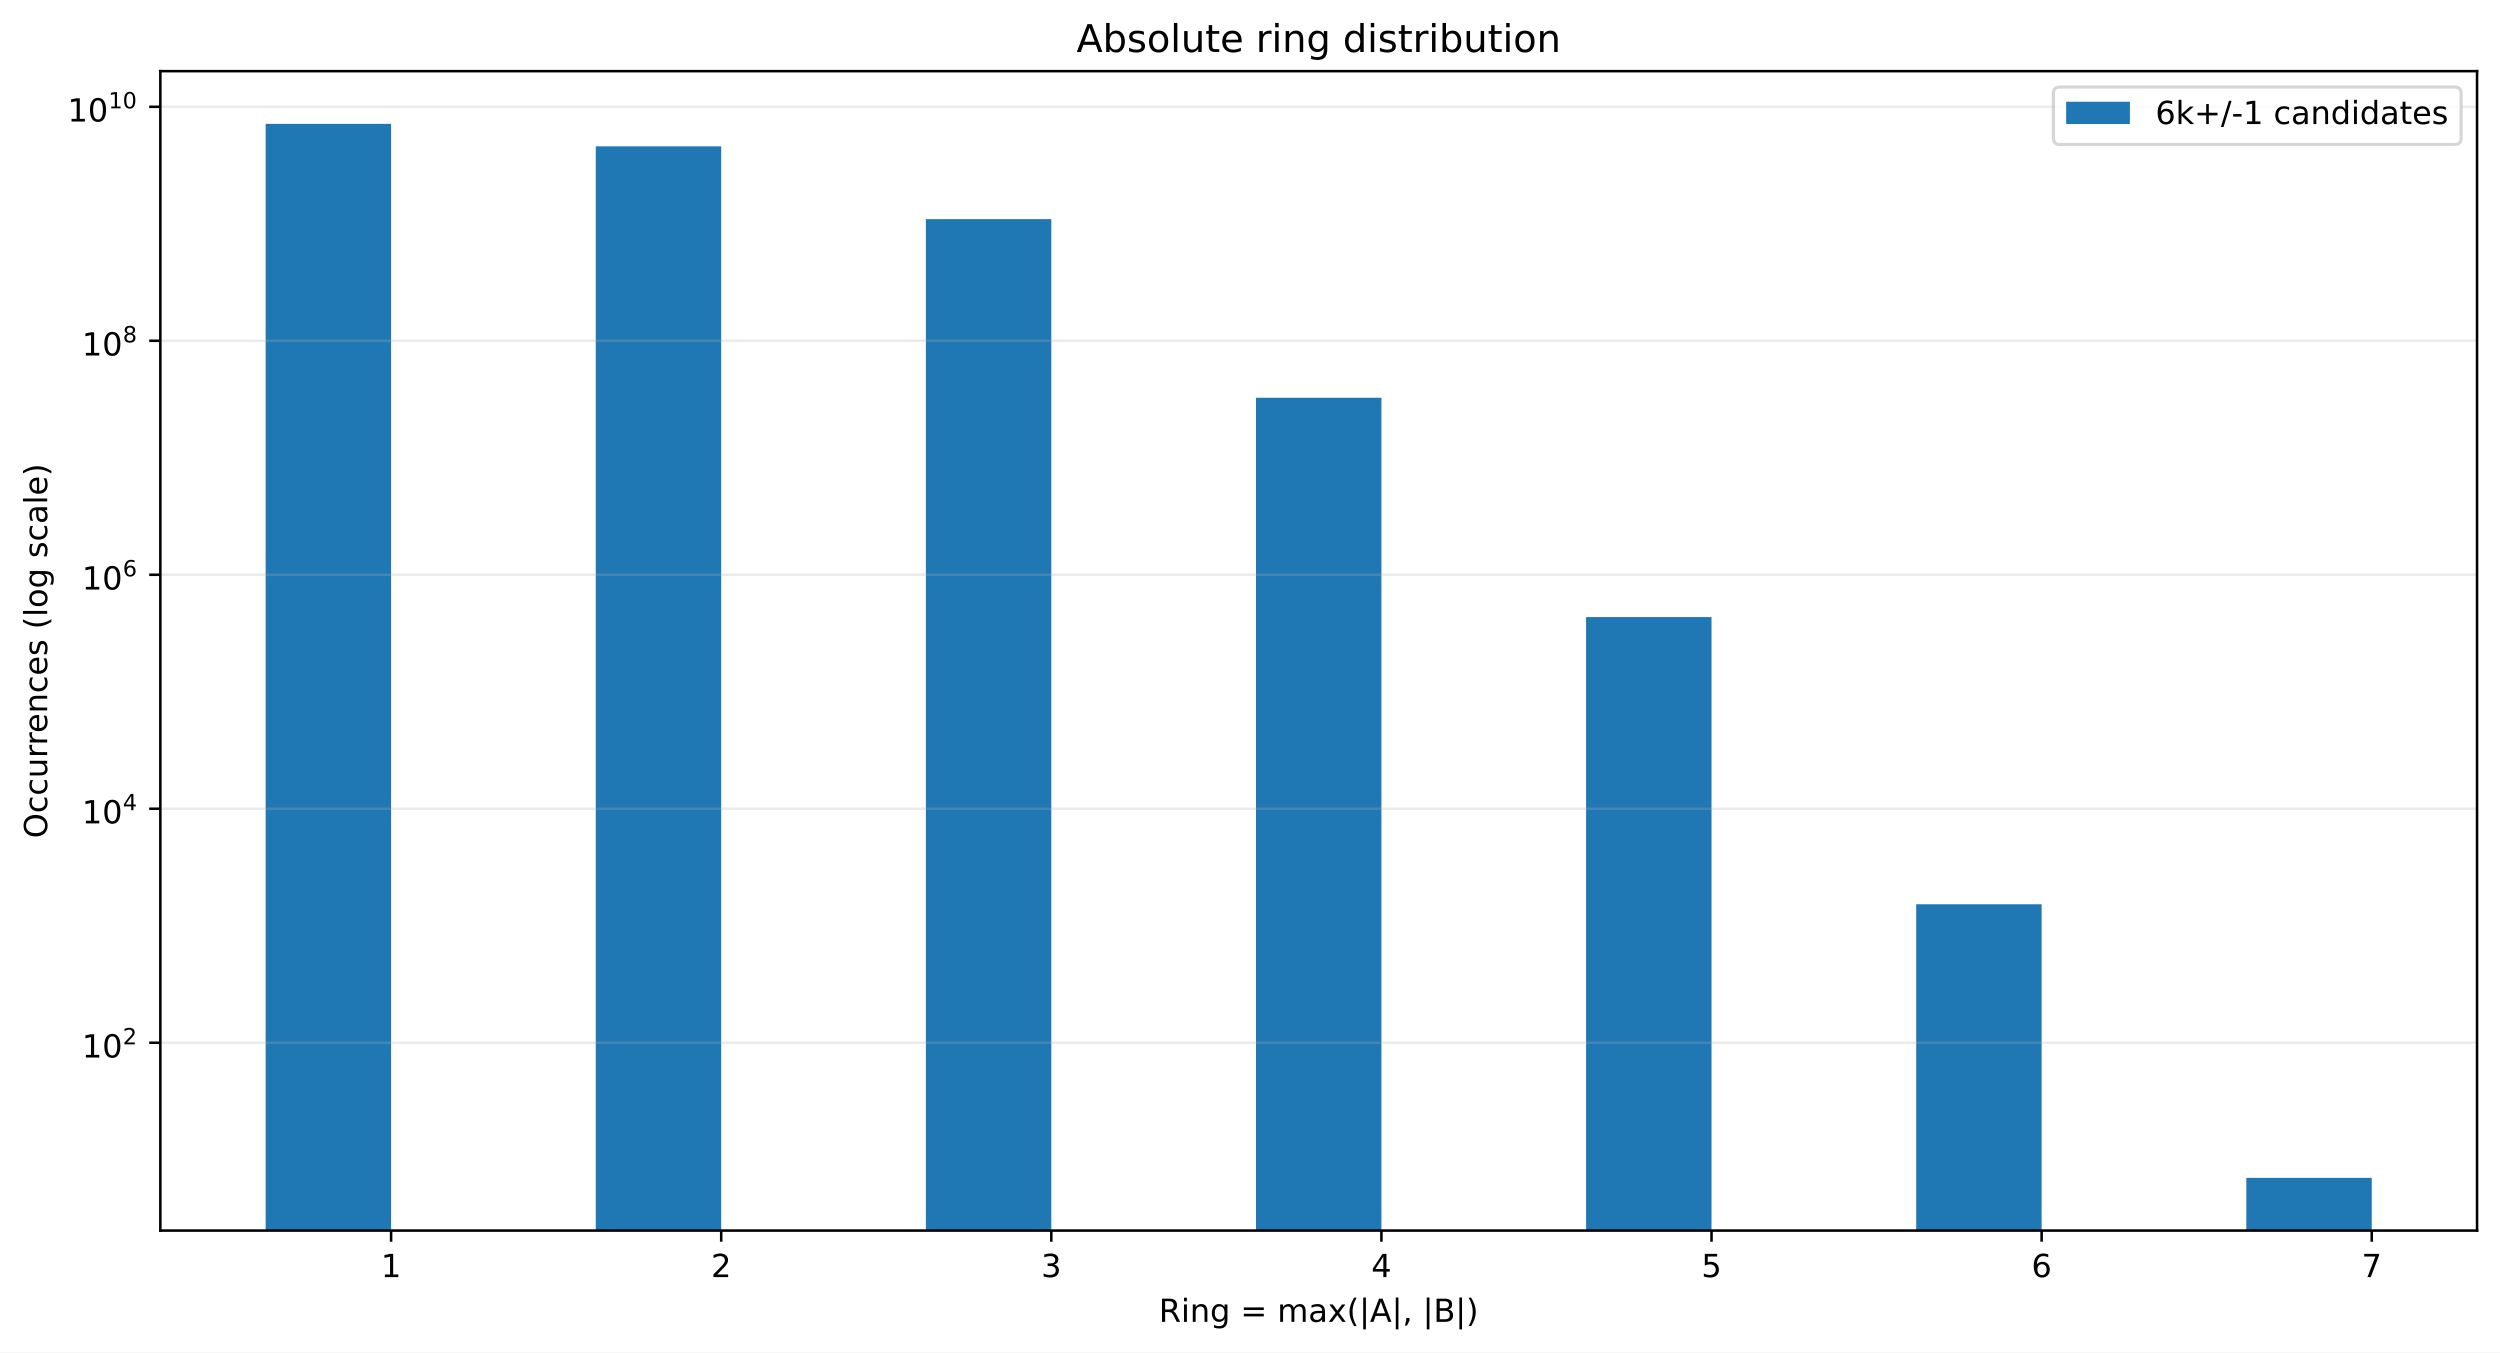
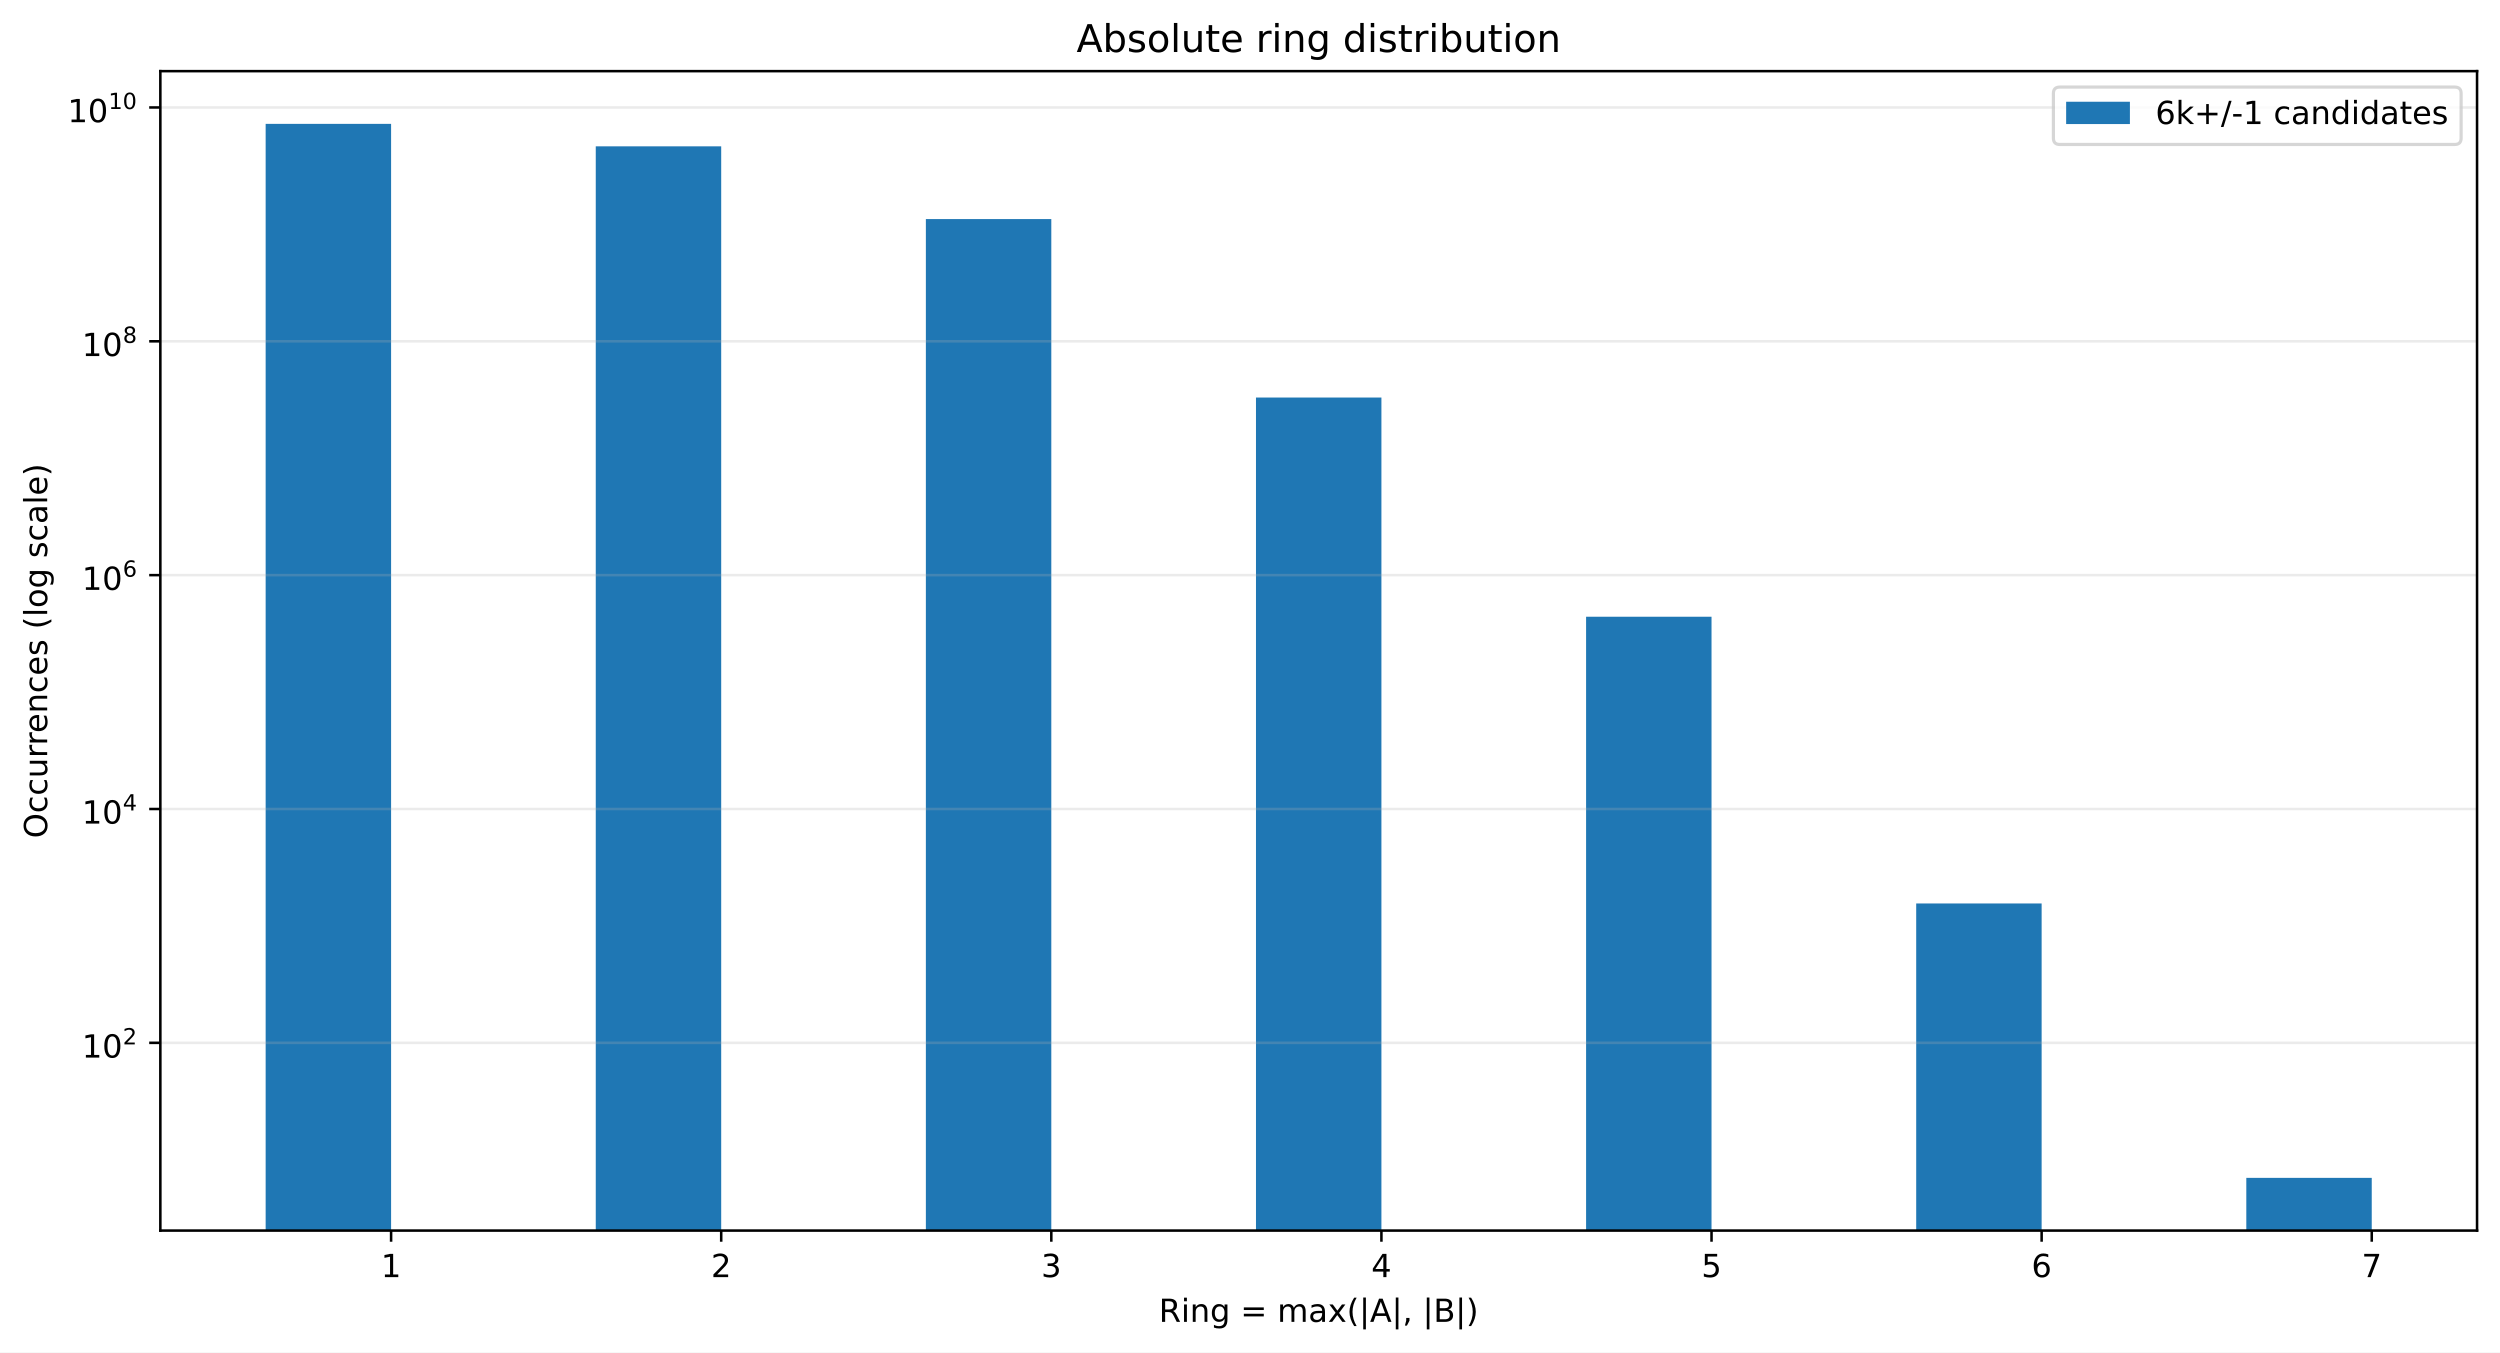
<svg xmlns="http://www.w3.org/2000/svg" xmlns:xlink="http://www.w3.org/1999/xlink" width="784.258pt" height="424.28pt" viewBox="0 0 784.258 424.28" version="1.1">
  <defs>
    <style type="text/css">*{stroke-linejoin: round; stroke-linecap: butt}</style>
  </defs>
  <g id="figure_1">
    <g id="patch_1">
      <path d="M 0 424.28  L 784.258 424.28  L 784.258 0  L 0 0  z " style="fill: #ffffff" />
    </g>
    <g id="axes_1">
      <g id="patch_2">
        <path d="M 50.301 386.036  L 777.058 386.036  L 777.058 22.318  L 50.301 22.318  z " style="fill: #ffffff" />
      </g>
      <g id="patch_3">
-         <path d="M 83.335 37103.041  L 122.687 37103.041  L 122.687 38.851  L 83.335 38.851  z " clip-path="url(#pa3e87d9b4a)" style="fill: #1f77b4" />
+         <path d="M 83.335 37079.729  L 122.687 37079.729  L 122.687 38.851  L 83.335 38.851  z " clip-path="url(#p550674eb58)" style="fill: #1f77b4" />
      </g>
      <g id="patch_4">
-         <path d="M 186.891 37103.041  L 226.243 37103.041  L 226.243 45.915  L 186.891 45.915  z " clip-path="url(#pa3e87d9b4a)" style="fill: #1f77b4" />
+         <path d="M 186.891 37079.729  L 226.243 37079.729  L 226.243 45.911  L 186.891 45.911  z " clip-path="url(#p550674eb58)" style="fill: #1f77b4" />
      </g>
      <g id="patch_5">
-         <path d="M 290.448 37103.041  L 329.799 37103.041  L 329.799 68.733  L 290.448 68.733  z " clip-path="url(#pa3e87d9b4a)" style="fill: #1f77b4" />
+         <path d="M 290.448 37079.729  L 329.799 37079.729  L 329.799 68.714  L 290.448 68.714  z " clip-path="url(#p550674eb58)" style="fill: #1f77b4" />
      </g>
      <g id="patch_6">
-         <path d="M 394.004 37103.041  L 433.355 37103.041  L 433.355 124.763  L 394.004 124.763  z " clip-path="url(#pa3e87d9b4a)" style="fill: #1f77b4" />
+         <path d="M 394.004 37079.729  L 433.355 37079.729  L 433.355 124.708  L 394.004 124.708  z " clip-path="url(#p550674eb58)" style="fill: #1f77b4" />
      </g>
      <g id="patch_7">
-         <path d="M 497.56 37103.041  L 536.912 37103.041  L 536.912 193.567  L 497.56 193.567  z " clip-path="url(#pa3e87d9b4a)" style="fill: #1f77b4" />
+         <path d="M 497.56 37079.729  L 536.912 37079.729  L 536.912 193.47  L 497.56 193.47  z " clip-path="url(#p550674eb58)" style="fill: #1f77b4" />
      </g>
      <g id="patch_8">
-         <path d="M 601.116 37103.041  L 640.468 37103.041  L 640.468 283.665  L 601.116 283.665  z " clip-path="url(#pa3e87d9b4a)" style="fill: #1f77b4" />
+         <path d="M 601.116 37079.729  L 640.468 37079.729  L 640.468 283.43  L 601.116 283.43  z " clip-path="url(#p550674eb58)" style="fill: #1f77b4" />
      </g>
      <g id="patch_9">
-         <path d="M 704.673 37103.041  L 744.024 37103.041  L 744.024 369.503  L 704.673 369.503  z " clip-path="url(#pa3e87d9b4a)" style="fill: #1f77b4" />
+         <path d="M 704.673 37079.729  L 744.024 37079.729  L 744.024 369.503  L 704.673 369.503  z " clip-path="url(#p550674eb58)" style="fill: #1f77b4" />
      </g>
      <g id="matplotlib.axis_1">
        <g id="xtick_1">
          <g id="line2d_1">
            <defs>
-               <path id="mb223bd6c93" d="M 0 0  L 0 3.5  " style="stroke: #000000; stroke-width: 0.8" />
+               <path id="m27a5a89e3a" d="M 0 0  L 0 3.5  " style="stroke: #000000; stroke-width: 0.8" />
            </defs>
            <g>
-               <use xlink:href="#mb223bd6c93" x="122.687" y="386.036" style="stroke: #000000; stroke-width: 0.8" />
+               <use xlink:href="#m27a5a89e3a" x="122.687" y="386.036" style="stroke: #000000; stroke-width: 0.8" />
            </g>
          </g>
          <g id="text_1">
            <g transform="translate(119.5053 400.6334) scale(0.1 -0.1)">
              <defs>
                <path id="DejaVuSans-14" d="M 794 531  L 1825 531  L 1825 4091  L 703 3866  L 703 4441  L 1819 4666  L 2450 4666  L 2450 531  L 3481 531  L 3481 0  L 794 0  L 794 531  z " transform="scale(0.015625)" />
              </defs>
              <use xlink:href="#DejaVuSans-14" />
            </g>
          </g>
        </g>
        <g id="xtick_2">
          <g id="line2d_2">
            <g>
-               <use xlink:href="#mb223bd6c93" x="226.243" y="386.036" style="stroke: #000000; stroke-width: 0.8" />
+               <use xlink:href="#m27a5a89e3a" x="226.243" y="386.036" style="stroke: #000000; stroke-width: 0.8" />
            </g>
          </g>
          <g id="text_2">
            <g transform="translate(223.0616 400.6334) scale(0.1 -0.1)">
              <defs>
                <path id="DejaVuSans-15" d="M 1228 531  L 3431 531  L 3431 0  L 469 0  L 469 531  Q 828 903 1448 1529  Q 2069 2156 2228 2338  Q 2531 2678 2651 2914  Q 2772 3150 2772 3378  Q 2772 3750 2511 3984  Q 2250 4219 1831 4219  Q 1534 4219 1204 4116  Q 875 4013 500 3803  L 500 4441  Q 881 4594 1212 4672  Q 1544 4750 1819 4750  Q 2544 4750 2975 4387  Q 3406 4025 3406 3419  Q 3406 3131 3298 2873  Q 3191 2616 2906 2266  Q 2828 2175 2409 1742  Q 1991 1309 1228 531  z " transform="scale(0.015625)" />
              </defs>
              <use xlink:href="#DejaVuSans-15" />
            </g>
          </g>
        </g>
        <g id="xtick_3">
          <g id="line2d_3">
            <g>
-               <use xlink:href="#mb223bd6c93" x="329.799" y="386.036" style="stroke: #000000; stroke-width: 0.8" />
+               <use xlink:href="#m27a5a89e3a" x="329.799" y="386.036" style="stroke: #000000; stroke-width: 0.8" />
            </g>
          </g>
          <g id="text_3">
            <g transform="translate(326.6178 400.6334) scale(0.1 -0.1)">
              <defs>
                <path id="DejaVuSans-16" d="M 2597 2516  Q 3050 2419 3304 2112  Q 3559 1806 3559 1356  Q 3559 666 3084 287  Q 2609 -91 1734 -91  Q 1441 -91 1130 -33  Q 819 25 488 141  L 488 750  Q 750 597 1062 519  Q 1375 441 1716 441  Q 2309 441 2620 675  Q 2931 909 2931 1356  Q 2931 1769 2642 2001  Q 2353 2234 1838 2234  L 1294 2234  L 1294 2753  L 1863 2753  Q 2328 2753 2575 2939  Q 2822 3125 2822 3475  Q 2822 3834 2567 4026  Q 2313 4219 1838 4219  Q 1578 4219 1281 4162  Q 984 4106 628 3988  L 628 4550  Q 988 4650 1302 4700  Q 1616 4750 1894 4750  Q 2613 4750 3031 4423  Q 3450 4097 3450 3541  Q 3450 3153 3228 2886  Q 3006 2619 2597 2516  z " transform="scale(0.015625)" />
              </defs>
              <use xlink:href="#DejaVuSans-16" />
            </g>
          </g>
        </g>
        <g id="xtick_4">
          <g id="line2d_4">
            <g>
-               <use xlink:href="#mb223bd6c93" x="433.355" y="386.036" style="stroke: #000000; stroke-width: 0.8" />
+               <use xlink:href="#m27a5a89e3a" x="433.355" y="386.036" style="stroke: #000000; stroke-width: 0.8" />
            </g>
          </g>
          <g id="text_4">
            <g transform="translate(430.174 400.6334) scale(0.1 -0.1)">
              <defs>
                <path id="DejaVuSans-17" d="M 2419 4116  L 825 1625  L 2419 1625  L 2419 4116  z M 2253 4666  L 3047 4666  L 3047 1625  L 3713 1625  L 3713 1100  L 3047 1100  L 3047 0  L 2419 0  L 2419 1100  L 313 1100  L 313 1709  L 2253 4666  z " transform="scale(0.015625)" />
              </defs>
              <use xlink:href="#DejaVuSans-17" />
            </g>
          </g>
        </g>
        <g id="xtick_5">
          <g id="line2d_5">
            <g>
-               <use xlink:href="#mb223bd6c93" x="536.912" y="386.036" style="stroke: #000000; stroke-width: 0.8" />
+               <use xlink:href="#m27a5a89e3a" x="536.912" y="386.036" style="stroke: #000000; stroke-width: 0.8" />
            </g>
          </g>
          <g id="text_5">
            <g transform="translate(533.7303 400.6334) scale(0.1 -0.1)">
              <defs>
                <path id="DejaVuSans-18" d="M 691 4666  L 3169 4666  L 3169 4134  L 1269 4134  L 1269 2991  Q 1406 3038 1543 3061  Q 1681 3084 1819 3084  Q 2600 3084 3056 2656  Q 3513 2228 3513 1497  Q 3513 744 3044 326  Q 2575 -91 1722 -91  Q 1428 -91 1123 -41  Q 819 9 494 109  L 494 744  Q 775 591 1075 516  Q 1375 441 1709 441  Q 2250 441 2565 725  Q 2881 1009 2881 1497  Q 2881 1984 2565 2268  Q 2250 2553 1709 2553  Q 1456 2553 1204 2497  Q 953 2441 691 2322  L 691 4666  z " transform="scale(0.015625)" />
              </defs>
              <use xlink:href="#DejaVuSans-18" />
            </g>
          </g>
        </g>
        <g id="xtick_6">
          <g id="line2d_6">
            <g>
-               <use xlink:href="#mb223bd6c93" x="640.468" y="386.036" style="stroke: #000000; stroke-width: 0.8" />
+               <use xlink:href="#m27a5a89e3a" x="640.468" y="386.036" style="stroke: #000000; stroke-width: 0.8" />
            </g>
          </g>
          <g id="text_6">
            <g transform="translate(637.2865 400.6334) scale(0.1 -0.1)">
              <defs>
                <path id="DejaVuSans-19" d="M 2113 2584  Q 1688 2584 1439 2293  Q 1191 2003 1191 1497  Q 1191 994 1439 701  Q 1688 409 2113 409  Q 2538 409 2786 701  Q 3034 994 3034 1497  Q 3034 2003 2786 2293  Q 2538 2584 2113 2584  z M 3366 4563  L 3366 3988  Q 3128 4100 2886 4159  Q 2644 4219 2406 4219  Q 1781 4219 1451 3797  Q 1122 3375 1075 2522  Q 1259 2794 1537 2939  Q 1816 3084 2150 3084  Q 2853 3084 3261 2657  Q 3669 2231 3669 1497  Q 3669 778 3244 343  Q 2819 -91 2113 -91  Q 1303 -91 875 529  Q 447 1150 447 2328  Q 447 3434 972 4092  Q 1497 4750 2381 4750  Q 2619 4750 2861 4703  Q 3103 4656 3366 4563  z " transform="scale(0.015625)" />
              </defs>
              <use xlink:href="#DejaVuSans-19" />
            </g>
          </g>
        </g>
        <g id="xtick_7">
          <g id="line2d_7">
            <g>
-               <use xlink:href="#mb223bd6c93" x="744.024" y="386.036" style="stroke: #000000; stroke-width: 0.8" />
+               <use xlink:href="#m27a5a89e3a" x="744.024" y="386.036" style="stroke: #000000; stroke-width: 0.8" />
            </g>
          </g>
          <g id="text_7">
            <g transform="translate(740.8427 400.6334) scale(0.1 -0.1)">
              <defs>
                <path id="DejaVuSans-1a" d="M 525 4666  L 3525 4666  L 3525 4397  L 1831 0  L 1172 0  L 2766 4134  L 525 4134  L 525 4666  z " transform="scale(0.015625)" />
              </defs>
              <use xlink:href="#DejaVuSans-1a" />
            </g>
          </g>
        </g>
        <g id="text_8">
          <g transform="translate(363.5437 414.678) scale(0.1 -0.1)">
            <defs>
              <path id="DejaVuSans-35" d="M 2841 2188  Q 3044 2119 3236 1894  Q 3428 1669 3622 1275  L 4263 0  L 3584 0  L 2988 1197  Q 2756 1666 2539 1819  Q 2322 1972 1947 1972  L 1259 1972  L 1259 0  L 628 0  L 628 4666  L 2053 4666  Q 2853 4666 3247 4331  Q 3641 3997 3641 3322  Q 3641 2881 3436 2590  Q 3231 2300 2841 2188  z M 1259 4147  L 1259 2491  L 2053 2491  Q 2509 2491 2742 2702  Q 2975 2913 2975 3322  Q 2975 3731 2742 3939  Q 2509 4147 2053 4147  L 1259 4147  z " transform="scale(0.015625)" />
              <path id="DejaVuSans-4c" d="M 603 3500  L 1178 3500  L 1178 0  L 603 0  L 603 3500  z M 603 4863  L 1178 4863  L 1178 4134  L 603 4134  L 603 4863  z " transform="scale(0.015625)" />
              <path id="DejaVuSans-51" d="M 3513 2113  L 3513 0  L 2938 0  L 2938 2094  Q 2938 2591 2744 2837  Q 2550 3084 2163 3084  Q 1697 3084 1428 2787  Q 1159 2491 1159 1978  L 1159 0  L 581 0  L 581 3500  L 1159 3500  L 1159 2956  Q 1366 3272 1645 3428  Q 1925 3584 2291 3584  Q 2894 3584 3203 3211  Q 3513 2838 3513 2113  z " transform="scale(0.015625)" />
              <path id="DejaVuSans-4a" d="M 2906 1791  Q 2906 2416 2648 2759  Q 2391 3103 1925 3103  Q 1463 3103 1205 2759  Q 947 2416 947 1791  Q 947 1169 1205 825  Q 1463 481 1925 481  Q 2391 481 2648 825  Q 2906 1169 2906 1791  z M 3481 434  Q 3481 -459 3084 -895  Q 2688 -1331 1869 -1331  Q 1566 -1331 1297 -1286  Q 1028 -1241 775 -1147  L 775 -588  Q 1028 -725 1275 -790  Q 1522 -856 1778 -856  Q 2344 -856 2625 -561  Q 2906 -266 2906 331  L 2906 616  Q 2728 306 2450 153  Q 2172 0 1784 0  Q 1141 0 747 490  Q 353 981 353 1791  Q 353 2603 747 3093  Q 1141 3584 1784 3584  Q 2172 3584 2450 3431  Q 2728 3278 2906 2969  L 2906 3500  L 3481 3500  L 3481 434  z " transform="scale(0.015625)" />
              <path id="DejaVuSans-3" transform="scale(0.015625)" />
              <path id="DejaVuSans-20" d="M 678 2906  L 4684 2906  L 4684 2381  L 678 2381  L 678 2906  z M 678 1631  L 4684 1631  L 4684 1100  L 678 1100  L 678 1631  z " transform="scale(0.015625)" />
              <path id="DejaVuSans-50" d="M 3328 2828  Q 3544 3216 3844 3400  Q 4144 3584 4550 3584  Q 5097 3584 5394 3201  Q 5691 2819 5691 2113  L 5691 0  L 5113 0  L 5113 2094  Q 5113 2597 4934 2840  Q 4756 3084 4391 3084  Q 3944 3084 3684 2787  Q 3425 2491 3425 1978  L 3425 0  L 2847 0  L 2847 2094  Q 2847 2600 2669 2842  Q 2491 3084 2119 3084  Q 1678 3084 1418 2786  Q 1159 2488 1159 1978  L 1159 0  L 581 0  L 581 3500  L 1159 3500  L 1159 2956  Q 1356 3278 1631 3431  Q 1906 3584 2284 3584  Q 2666 3584 2933 3390  Q 3200 3197 3328 2828  z " transform="scale(0.015625)" />
              <path id="DejaVuSans-44" d="M 2194 1759  Q 1497 1759 1228 1600  Q 959 1441 959 1056  Q 959 750 1161 570  Q 1363 391 1709 391  Q 2188 391 2477 730  Q 2766 1069 2766 1631  L 2766 1759  L 2194 1759  z M 3341 1997  L 3341 0  L 2766 0  L 2766 531  Q 2569 213 2275 61  Q 1981 -91 1556 -91  Q 1019 -91 701 211  Q 384 513 384 1019  Q 384 1609 779 1909  Q 1175 2209 1959 2209  L 2766 2209  L 2766 2266  Q 2766 2663 2505 2880  Q 2244 3097 1772 3097  Q 1472 3097 1187 3025  Q 903 2953 641 2809  L 641 3341  Q 956 3463 1253 3523  Q 1550 3584 1831 3584  Q 2591 3584 2966 3190  Q 3341 2797 3341 1997  z " transform="scale(0.015625)" />
              <path id="DejaVuSans-5b" d="M 3513 3500  L 2247 1797  L 3578 0  L 2900 0  L 1881 1375  L 863 0  L 184 0  L 1544 1831  L 300 3500  L 978 3500  L 1906 2253  L 2834 3500  L 3513 3500  z " transform="scale(0.015625)" />
              <path id="DejaVuSans-b" d="M 1984 4856  Q 1566 4138 1362 3434  Q 1159 2731 1159 2009  Q 1159 1288 1364 580  Q 1569 -128 1984 -844  L 1484 -844  Q 1016 -109 783 600  Q 550 1309 550 2009  Q 550 2706 781 3412  Q 1013 4119 1484 4856  L 1984 4856  z " transform="scale(0.015625)" />
              <path id="DejaVuSans-5f" d="M 1344 4891  L 1344 -1509  L 813 -1509  L 813 4891  L 1344 4891  z " transform="scale(0.015625)" />
              <path id="DejaVuSans-24" d="M 2188 4044  L 1331 1722  L 3047 1722  L 2188 4044  z M 1831 4666  L 2547 4666  L 4325 0  L 3669 0  L 3244 1197  L 1141 1197  L 716 0  L 50 0  L 1831 4666  z " transform="scale(0.015625)" />
              <path id="DejaVuSans-f" d="M 750 794  L 1409 794  L 1409 256  L 897 -744  L 494 -744  L 750 256  L 750 794  z " transform="scale(0.015625)" />
              <path id="DejaVuSans-25" d="M 1259 2228  L 1259 519  L 2272 519  Q 2781 519 3026 730  Q 3272 941 3272 1375  Q 3272 1813 3026 2020  Q 2781 2228 2272 2228  L 1259 2228  z M 1259 4147  L 1259 2741  L 2194 2741  Q 2656 2741 2882 2914  Q 3109 3088 3109 3444  Q 3109 3797 2882 3972  Q 2656 4147 2194 4147  L 1259 4147  z M 628 4666  L 2241 4666  Q 2963 4666 3353 4366  Q 3744 4066 3744 3513  Q 3744 3084 3544 2831  Q 3344 2578 2956 2516  Q 3422 2416 3680 2098  Q 3938 1781 3938 1306  Q 3938 681 3513 340  Q 3088 0 2303 0  L 628 0  L 628 4666  z " transform="scale(0.015625)" />
              <path id="DejaVuSans-c" d="M 513 4856  L 1013 4856  Q 1481 4119 1714 3412  Q 1947 2706 1947 2009  Q 1947 1309 1714 600  Q 1481 -109 1013 -844  L 513 -844  Q 928 -128 1133 580  Q 1338 1288 1338 2009  Q 1338 2731 1133 3434  Q 928 4138 513 4856  z " transform="scale(0.015625)" />
            </defs>
            <use xlink:href="#DejaVuSans-35" />
            <use xlink:href="#DejaVuSans-4c" transform="translate(69.48438 0)" />
            <use xlink:href="#DejaVuSans-51" transform="translate(97.26562 0)" />
            <use xlink:href="#DejaVuSans-4a" transform="translate(160.6406 0)" />
            <use xlink:href="#DejaVuSans-3" transform="translate(224.125 0)" />
            <use xlink:href="#DejaVuSans-20" transform="translate(255.9062 0)" />
            <use xlink:href="#DejaVuSans-3" transform="translate(339.7031 0)" />
            <use xlink:href="#DejaVuSans-50" transform="translate(371.4844 0)" />
            <use xlink:href="#DejaVuSans-44" transform="translate(468.8906 0)" />
            <use xlink:href="#DejaVuSans-5b" transform="translate(530.1719 0)" />
            <use xlink:href="#DejaVuSans-b" transform="translate(589.3594 0)" />
            <use xlink:href="#DejaVuSans-5f" transform="translate(628.375 0)" />
            <use xlink:href="#DejaVuSans-24" transform="translate(662.0625 0)" />
            <use xlink:href="#DejaVuSans-5f" transform="translate(730.4688 0)" />
            <use xlink:href="#DejaVuSans-f" transform="translate(764.1562 0)" />
            <use xlink:href="#DejaVuSans-3" transform="translate(795.9375 0)" />
            <use xlink:href="#DejaVuSans-5f" transform="translate(827.7188 0)" />
            <use xlink:href="#DejaVuSans-25" transform="translate(861.4062 0)" />
            <use xlink:href="#DejaVuSans-5f" transform="translate(930.0156 0)" />
            <use xlink:href="#DejaVuSans-c" transform="translate(963.7031 0)" />
          </g>
        </g>
      </g>
      <g id="matplotlib.axis_2">
        <g id="ytick_1">
          <g id="line2d_8">
-             <path d="M 50.301 327.115  L 777.058 327.115  " clip-path="url(#pa3e87d9b4a)" style="fill: none; stroke: #b0b0b0; stroke-opacity: 0.25; stroke-width: 0.8; stroke-linecap: square" />
+             <path d="M 50.301 327.142  L 777.058 327.142  " clip-path="url(#p550674eb58)" style="fill: none; stroke: #b0b0b0; stroke-opacity: 0.25; stroke-width: 0.8; stroke-linecap: square" />
          </g>
          <g id="line2d_9">
            <defs>
-               <path id="m76c6d581a6" d="M 0 0  L -3.5 0  " style="stroke: #000000; stroke-width: 0.8" />
+               <path id="m74c019ec7c" d="M 0 0  L -3.5 0  " style="stroke: #000000; stroke-width: 0.8" />
            </defs>
            <g>
-               <use xlink:href="#m76c6d581a6" x="50.301" y="327.115" style="stroke: #000000; stroke-width: 0.8" />
+               <use xlink:href="#m74c019ec7c" x="50.301" y="327.142" style="stroke: #000000; stroke-width: 0.8" />
            </g>
          </g>
          <g id="text_9">
-             <g transform="translate(25.70078 331.8153) scale(0.1 -0.1)">
+             <g transform="translate(25.70078 331.8422) scale(0.1 -0.1)">
              <defs>
                <path id="DejaVuSans-13" d="M 2034 4250  Q 1547 4250 1301 3770  Q 1056 3291 1056 2328  Q 1056 1369 1301 889  Q 1547 409 2034 409  Q 2525 409 2770 889  Q 3016 1369 3016 2328  Q 3016 3291 2770 3770  Q 2525 4250 2034 4250  z M 2034 4750  Q 2819 4750 3233 4129  Q 3647 3509 3647 2328  Q 3647 1150 3233 529  Q 2819 -91 2034 -91  Q 1250 -91 836 529  Q 422 1150 422 2328  Q 422 3509 836 4129  Q 1250 4750 2034 4750  z " transform="scale(0.015625)" />
              </defs>
              <use xlink:href="#DejaVuSans-14" transform="translate(0 0.746875)" />
              <use xlink:href="#DejaVuSans-13" transform="translate(63.62305 0.746875)" />
              <use xlink:href="#DejaVuSans-15" transform="translate(128.2031 42.04688) scale(0.7)" />
            </g>
          </g>
        </g>
        <g id="ytick_2">
          <g id="line2d_10">
-             <path d="M 50.301 253.71  L 777.058 253.71  " clip-path="url(#pa3e87d9b4a)" style="fill: none; stroke: #b0b0b0; stroke-opacity: 0.25; stroke-width: 0.8; stroke-linecap: square" />
+             <path d="M 50.301 253.784  L 777.058 253.784  " clip-path="url(#p550674eb58)" style="fill: none; stroke: #b0b0b0; stroke-opacity: 0.25; stroke-width: 0.8; stroke-linecap: square" />
          </g>
          <g id="line2d_11">
            <g>
-               <use xlink:href="#m76c6d581a6" x="50.301" y="253.71" style="stroke: #000000; stroke-width: 0.8" />
+               <use xlink:href="#m74c019ec7c" x="50.301" y="253.784" style="stroke: #000000; stroke-width: 0.8" />
            </g>
          </g>
          <g id="text_10">
-             <g transform="translate(25.70078 258.3603) scale(0.1 -0.1)">
+             <g transform="translate(25.70078 258.4338) scale(0.1 -0.1)">
              <use xlink:href="#DejaVuSans-14" transform="translate(0 0.665625)" />
              <use xlink:href="#DejaVuSans-13" transform="translate(63.62305 0.665625)" />
              <use xlink:href="#DejaVuSans-17" transform="translate(128.2031 41.96563) scale(0.7)" />
            </g>
          </g>
        </g>
        <g id="ytick_3">
          <g id="line2d_12">
-             <path d="M 50.301 180.305  L 777.058 180.305  " clip-path="url(#pa3e87d9b4a)" style="fill: none; stroke: #b0b0b0; stroke-opacity: 0.25; stroke-width: 0.8; stroke-linecap: square" />
+             <path d="M 50.301 180.425  L 777.058 180.425  " clip-path="url(#p550674eb58)" style="fill: none; stroke: #b0b0b0; stroke-opacity: 0.25; stroke-width: 0.8; stroke-linecap: square" />
          </g>
          <g id="line2d_13">
            <g>
-               <use xlink:href="#m76c6d581a6" x="50.301" y="180.305" style="stroke: #000000; stroke-width: 0.8" />
+               <use xlink:href="#m74c019ec7c" x="50.301" y="180.425" style="stroke: #000000; stroke-width: 0.8" />
            </g>
          </g>
          <g id="text_11">
-             <g transform="translate(25.70078 185.0053) scale(0.1 -0.1)">
+             <g transform="translate(25.70078 185.1253) scale(0.1 -0.1)">
              <use xlink:href="#DejaVuSans-14" transform="translate(0 0.746875)" />
              <use xlink:href="#DejaVuSans-13" transform="translate(63.62305 0.746875)" />
              <use xlink:href="#DejaVuSans-19" transform="translate(128.2031 42.04688) scale(0.7)" />
            </g>
          </g>
        </g>
        <g id="ytick_4">
          <g id="line2d_14">
-             <path d="M 50.301 106.9  L 777.058 106.9  " clip-path="url(#pa3e87d9b4a)" style="fill: none; stroke: #b0b0b0; stroke-opacity: 0.25; stroke-width: 0.8; stroke-linecap: square" />
+             <path d="M 50.301 107.067  L 777.058 107.067  " clip-path="url(#p550674eb58)" style="fill: none; stroke: #b0b0b0; stroke-opacity: 0.25; stroke-width: 0.8; stroke-linecap: square" />
          </g>
          <g id="line2d_15">
            <g>
-               <use xlink:href="#m76c6d581a6" x="50.301" y="106.9" style="stroke: #000000; stroke-width: 0.8" />
+               <use xlink:href="#m74c019ec7c" x="50.301" y="107.067" style="stroke: #000000; stroke-width: 0.8" />
            </g>
          </g>
          <g id="text_12">
-             <g transform="translate(25.70078 111.6002) scale(0.1 -0.1)">
+             <g transform="translate(25.70078 111.7669) scale(0.1 -0.1)">
              <defs>
                <path id="DejaVuSans-1b" d="M 2034 2216  Q 1584 2216 1326 1975  Q 1069 1734 1069 1313  Q 1069 891 1326 650  Q 1584 409 2034 409  Q 2484 409 2743 651  Q 3003 894 3003 1313  Q 3003 1734 2745 1975  Q 2488 2216 2034 2216  z M 1403 2484  Q 997 2584 770 2862  Q 544 3141 544 3541  Q 544 4100 942 4425  Q 1341 4750 2034 4750  Q 2731 4750 3128 4425  Q 3525 4100 3525 3541  Q 3525 3141 3298 2862  Q 3072 2584 2669 2484  Q 3125 2378 3379 2068  Q 3634 1759 3634 1313  Q 3634 634 3220 271  Q 2806 -91 2034 -91  Q 1263 -91 848 271  Q 434 634 434 1313  Q 434 1759 690 2068  Q 947 2378 1403 2484  z M 1172 3481  Q 1172 3119 1398 2916  Q 1625 2713 2034 2713  Q 2441 2713 2670 2916  Q 2900 3119 2900 3481  Q 2900 3844 2670 4047  Q 2441 4250 2034 4250  Q 1625 4250 1398 4047  Q 1172 3844 1172 3481  z " transform="scale(0.015625)" />
              </defs>
              <use xlink:href="#DejaVuSans-14" transform="translate(0 0.746875)" />
              <use xlink:href="#DejaVuSans-13" transform="translate(63.62305 0.746875)" />
              <use xlink:href="#DejaVuSans-1b" transform="translate(128.2031 42.04688) scale(0.7)" />
            </g>
          </g>
        </g>
        <g id="ytick_5">
          <g id="line2d_16">
-             <path d="M 50.301 33.495  L 777.058 33.495  " clip-path="url(#pa3e87d9b4a)" style="fill: none; stroke: #b0b0b0; stroke-opacity: 0.25; stroke-width: 0.8; stroke-linecap: square" />
+             <path d="M 50.301 33.708  L 777.058 33.708  " clip-path="url(#p550674eb58)" style="fill: none; stroke: #b0b0b0; stroke-opacity: 0.25; stroke-width: 0.8; stroke-linecap: square" />
          </g>
          <g id="line2d_17">
            <g>
-               <use xlink:href="#m76c6d581a6" x="50.301" y="33.495" style="stroke: #000000; stroke-width: 0.8" />
+               <use xlink:href="#m74c019ec7c" x="50.301" y="33.708" style="stroke: #000000; stroke-width: 0.8" />
            </g>
          </g>
          <g id="text_13">
-             <g transform="translate(21.20078 38.19518) scale(0.1 -0.1)">
+             <g transform="translate(21.20078 38.40842) scale(0.1 -0.1)">
              <use xlink:href="#DejaVuSans-14" transform="translate(0 0.746875)" />
              <use xlink:href="#DejaVuSans-13" transform="translate(63.62305 0.746875)" />
              <use xlink:href="#DejaVuSans-14" transform="translate(128.2031 42.04688) scale(0.7)" />
              <use xlink:href="#DejaVuSans-13" transform="translate(172.7393 42.04688) scale(0.7)" />
            </g>
          </g>
        </g>
        <g id="text_14">
          <g transform="translate(14.79844 262.9551) rotate(-90) scale(0.1 -0.1)">
            <defs>
              <path id="DejaVuSans-32" d="M 2522 4238  Q 1834 4238 1429 3725  Q 1025 3213 1025 2328  Q 1025 1447 1429 934  Q 1834 422 2522 422  Q 3209 422 3611 934  Q 4013 1447 4013 2328  Q 4013 3213 3611 3725  Q 3209 4238 2522 4238  z M 2522 4750  Q 3503 4750 4090 4092  Q 4678 3434 4678 2328  Q 4678 1225 4090 567  Q 3503 -91 2522 -91  Q 1538 -91 948 565  Q 359 1222 359 2328  Q 359 3434 948 4092  Q 1538 4750 2522 4750  z " transform="scale(0.015625)" />
              <path id="DejaVuSans-46" d="M 3122 3366  L 3122 2828  Q 2878 2963 2633 3030  Q 2388 3097 2138 3097  Q 1578 3097 1268 2742  Q 959 2388 959 1747  Q 959 1106 1268 751  Q 1578 397 2138 397  Q 2388 397 2633 464  Q 2878 531 3122 666  L 3122 134  Q 2881 22 2623 -34  Q 2366 -91 2075 -91  Q 1284 -91 818 406  Q 353 903 353 1747  Q 353 2603 823 3093  Q 1294 3584 2113 3584  Q 2378 3584 2631 3529  Q 2884 3475 3122 3366  z " transform="scale(0.015625)" />
              <path id="DejaVuSans-58" d="M 544 1381  L 544 3500  L 1119 3500  L 1119 1403  Q 1119 906 1312 657  Q 1506 409 1894 409  Q 2359 409 2629 706  Q 2900 1003 2900 1516  L 2900 3500  L 3475 3500  L 3475 0  L 2900 0  L 2900 538  Q 2691 219 2414 64  Q 2138 -91 1772 -91  Q 1169 -91 856 284  Q 544 659 544 1381  z M 1991 3584  L 1991 3584  z " transform="scale(0.015625)" />
              <path id="DejaVuSans-55" d="M 2631 2963  Q 2534 3019 2420 3045  Q 2306 3072 2169 3072  Q 1681 3072 1420 2755  Q 1159 2438 1159 1844  L 1159 0  L 581 0  L 581 3500  L 1159 3500  L 1159 2956  Q 1341 3275 1631 3429  Q 1922 3584 2338 3584  Q 2397 3584 2469 3576  Q 2541 3569 2628 3553  L 2631 2963  z " transform="scale(0.015625)" />
              <path id="DejaVuSans-48" d="M 3597 1894  L 3597 1613  L 953 1613  Q 991 1019 1311 708  Q 1631 397 2203 397  Q 2534 397 2845 478  Q 3156 559 3463 722  L 3463 178  Q 3153 47 2828 -22  Q 2503 -91 2169 -91  Q 1331 -91 842 396  Q 353 884 353 1716  Q 353 2575 817 3079  Q 1281 3584 2069 3584  Q 2775 3584 3186 3129  Q 3597 2675 3597 1894  z M 3022 2063  Q 3016 2534 2758 2815  Q 2500 3097 2075 3097  Q 1594 3097 1305 2825  Q 1016 2553 972 2059  L 3022 2063  z " transform="scale(0.015625)" />
              <path id="DejaVuSans-56" d="M 2834 3397  L 2834 2853  Q 2591 2978 2328 3040  Q 2066 3103 1784 3103  Q 1356 3103 1142 2972  Q 928 2841 928 2578  Q 928 2378 1081 2264  Q 1234 2150 1697 2047  L 1894 2003  Q 2506 1872 2764 1633  Q 3022 1394 3022 966  Q 3022 478 2636 193  Q 2250 -91 1575 -91  Q 1294 -91 989 -36  Q 684 19 347 128  L 347 722  Q 666 556 975 473  Q 1284 391 1588 391  Q 1994 391 2212 530  Q 2431 669 2431 922  Q 2431 1156 2273 1281  Q 2116 1406 1581 1522  L 1381 1569  Q 847 1681 609 1914  Q 372 2147 372 2553  Q 372 3047 722 3315  Q 1072 3584 1716 3584  Q 2034 3584 2315 3537  Q 2597 3491 2834 3397  z " transform="scale(0.015625)" />
              <path id="DejaVuSans-4f" d="M 603 4863  L 1178 4863  L 1178 0  L 603 0  L 603 4863  z " transform="scale(0.015625)" />
              <path id="DejaVuSans-52" d="M 1959 3097  Q 1497 3097 1228 2736  Q 959 2375 959 1747  Q 959 1119 1226 758  Q 1494 397 1959 397  Q 2419 397 2687 759  Q 2956 1122 2956 1747  Q 2956 2369 2687 2733  Q 2419 3097 1959 3097  z M 1959 3584  Q 2709 3584 3137 3096  Q 3566 2609 3566 1747  Q 3566 888 3137 398  Q 2709 -91 1959 -91  Q 1206 -91 779 398  Q 353 888 353 1747  Q 353 2609 779 3096  Q 1206 3584 1959 3584  z " transform="scale(0.015625)" />
            </defs>
            <use xlink:href="#DejaVuSans-32" />
            <use xlink:href="#DejaVuSans-46" transform="translate(78.71875 0)" />
            <use xlink:href="#DejaVuSans-46" transform="translate(133.7031 0)" />
            <use xlink:href="#DejaVuSans-58" transform="translate(188.6875 0)" />
            <use xlink:href="#DejaVuSans-55" transform="translate(252.0625 0)" />
            <use xlink:href="#DejaVuSans-55" transform="translate(291.4219 0)" />
            <use xlink:href="#DejaVuSans-48" transform="translate(330.3281 0)" />
            <use xlink:href="#DejaVuSans-51" transform="translate(391.8594 0)" />
            <use xlink:href="#DejaVuSans-46" transform="translate(455.2344 0)" />
            <use xlink:href="#DejaVuSans-48" transform="translate(510.2188 0)" />
            <use xlink:href="#DejaVuSans-56" transform="translate(571.75 0)" />
            <use xlink:href="#DejaVuSans-3" transform="translate(623.8438 0)" />
            <use xlink:href="#DejaVuSans-b" transform="translate(655.625 0)" />
            <use xlink:href="#DejaVuSans-4f" transform="translate(694.6406 0)" />
            <use xlink:href="#DejaVuSans-52" transform="translate(722.4219 0)" />
            <use xlink:href="#DejaVuSans-4a" transform="translate(783.6094 0)" />
            <use xlink:href="#DejaVuSans-3" transform="translate(847.0938 0)" />
            <use xlink:href="#DejaVuSans-56" transform="translate(878.875 0)" />
            <use xlink:href="#DejaVuSans-46" transform="translate(930.9688 0)" />
            <use xlink:href="#DejaVuSans-44" transform="translate(985.9531 0)" />
            <use xlink:href="#DejaVuSans-4f" transform="translate(1047.234 0)" />
            <use xlink:href="#DejaVuSans-48" transform="translate(1075.016 0)" />
            <use xlink:href="#DejaVuSans-c" transform="translate(1136.547 0)" />
          </g>
        </g>
      </g>
      <g id="patch_10">
        <path d="M 50.301 386.036  L 50.301 22.318  " style="fill: none; stroke: #000000; stroke-width: 0.8; stroke-linejoin: miter; stroke-linecap: square" />
      </g>
      <g id="patch_11">
        <path d="M 777.058 386.036  L 777.058 22.318  " style="fill: none; stroke: #000000; stroke-width: 0.8; stroke-linejoin: miter; stroke-linecap: square" />
      </g>
      <g id="patch_12">
        <path d="M 50.301 386.036  L 777.058 386.036  " style="fill: none; stroke: #000000; stroke-width: 0.8; stroke-linejoin: miter; stroke-linecap: square" />
      </g>
      <g id="patch_13">
        <path d="M 50.301 22.318  L 777.058 22.318  " style="fill: none; stroke: #000000; stroke-width: 0.8; stroke-linejoin: miter; stroke-linecap: square" />
      </g>
      <g id="text_15">
        <g transform="translate(337.7055 16.31812) scale(0.12 -0.12)">
          <defs>
            <path id="DejaVuSans-45" d="M 3116 1747  Q 3116 2381 2855 2742  Q 2594 3103 2138 3103  Q 1681 3103 1420 2742  Q 1159 2381 1159 1747  Q 1159 1113 1420 752  Q 1681 391 2138 391  Q 2594 391 2855 752  Q 3116 1113 3116 1747  z M 1159 2969  Q 1341 3281 1617 3432  Q 1894 3584 2278 3584  Q 2916 3584 3314 3078  Q 3713 2572 3713 1747  Q 3713 922 3314 415  Q 2916 -91 2278 -91  Q 1894 -91 1617 61  Q 1341 213 1159 525  L 1159 0  L 581 0  L 581 4863  L 1159 4863  L 1159 2969  z " transform="scale(0.015625)" />
            <path id="DejaVuSans-57" d="M 1172 4494  L 1172 3500  L 2356 3500  L 2356 3053  L 1172 3053  L 1172 1153  Q 1172 725 1289 603  Q 1406 481 1766 481  L 2356 481  L 2356 0  L 1766 0  Q 1100 0 847 248  Q 594 497 594 1153  L 594 3053  L 172 3053  L 172 3500  L 594 3500  L 594 4494  L 1172 4494  z " transform="scale(0.015625)" />
            <path id="DejaVuSans-47" d="M 2906 2969  L 2906 4863  L 3481 4863  L 3481 0  L 2906 0  L 2906 525  Q 2725 213 2448 61  Q 2172 -91 1784 -91  Q 1150 -91 751 415  Q 353 922 353 1747  Q 353 2572 751 3078  Q 1150 3584 1784 3584  Q 2172 3584 2448 3432  Q 2725 3281 2906 2969  z M 947 1747  Q 947 1113 1208 752  Q 1469 391 1925 391  Q 2381 391 2643 752  Q 2906 1113 2906 1747  Q 2906 2381 2643 2742  Q 2381 3103 1925 3103  Q 1469 3103 1208 2742  Q 947 2381 947 1747  z " transform="scale(0.015625)" />
          </defs>
          <use xlink:href="#DejaVuSans-24" />
          <use xlink:href="#DejaVuSans-45" transform="translate(68.40625 0)" />
          <use xlink:href="#DejaVuSans-56" transform="translate(131.8906 0)" />
          <use xlink:href="#DejaVuSans-52" transform="translate(183.9844 0)" />
          <use xlink:href="#DejaVuSans-4f" transform="translate(245.1719 0)" />
          <use xlink:href="#DejaVuSans-58" transform="translate(272.9531 0)" />
          <use xlink:href="#DejaVuSans-57" transform="translate(336.3281 0)" />
          <use xlink:href="#DejaVuSans-48" transform="translate(375.5312 0)" />
          <use xlink:href="#DejaVuSans-3" transform="translate(437.0625 0)" />
          <use xlink:href="#DejaVuSans-55" transform="translate(468.8438 0)" />
          <use xlink:href="#DejaVuSans-4c" transform="translate(509.9531 0)" />
          <use xlink:href="#DejaVuSans-51" transform="translate(537.7344 0)" />
          <use xlink:href="#DejaVuSans-4a" transform="translate(601.1094 0)" />
          <use xlink:href="#DejaVuSans-3" transform="translate(664.5938 0)" />
          <use xlink:href="#DejaVuSans-47" transform="translate(696.375 0)" />
          <use xlink:href="#DejaVuSans-4c" transform="translate(759.8594 0)" />
          <use xlink:href="#DejaVuSans-56" transform="translate(787.6406 0)" />
          <use xlink:href="#DejaVuSans-57" transform="translate(839.7344 0)" />
          <use xlink:href="#DejaVuSans-55" transform="translate(878.9375 0)" />
          <use xlink:href="#DejaVuSans-4c" transform="translate(920.0469 0)" />
          <use xlink:href="#DejaVuSans-45" transform="translate(947.8281 0)" />
          <use xlink:href="#DejaVuSans-58" transform="translate(1011.312 0)" />
          <use xlink:href="#DejaVuSans-57" transform="translate(1074.688 0)" />
          <use xlink:href="#DejaVuSans-4c" transform="translate(1113.891 0)" />
          <use xlink:href="#DejaVuSans-52" transform="translate(1141.672 0)" />
          <use xlink:href="#DejaVuSans-51" transform="translate(1202.859 0)" />
        </g>
      </g>
      <g id="legend_1">
        <g id="patch_14">
          <path d="M 646.158 45.319  L 770.058 45.319  Q 772.058 45.319 772.058 43.319  L 772.058 29.318  Q 772.058 27.318 770.058 27.318  L 646.158 27.318  Q 644.158 27.318 644.158 29.318  L 644.158 43.319  Q 644.158 45.319 646.158 45.319  z " style="fill: #ffffff; opacity: 0.8; stroke: #cccccc; stroke-linejoin: miter" />
        </g>
        <g id="patch_15">
          <path d="M 648.158 38.917  L 668.158 38.917  L 668.158 31.917  L 648.158 31.917  z " style="fill: #1f77b4" />
        </g>
        <g id="text_16">
          <g transform="translate(676.1584 38.91656) scale(0.1 -0.1)">
            <defs>
              <path id="DejaVuSans-4e" d="M 581 4863  L 1159 4863  L 1159 1991  L 2875 3500  L 3609 3500  L 1753 1863  L 3688 0  L 2938 0  L 1159 1709  L 1159 0  L 581 0  L 581 4863  z " transform="scale(0.015625)" />
              <path id="DejaVuSans-e" d="M 2944 4013  L 2944 2272  L 4684 2272  L 4684 1741  L 2944 1741  L 2944 0  L 2419 0  L 2419 1741  L 678 1741  L 678 2272  L 2419 2272  L 2419 4013  L 2944 4013  z " transform="scale(0.015625)" />
              <path id="DejaVuSans-12" d="M 1625 4666  L 2156 4666  L 531 -594  L 0 -594  L 1625 4666  z " transform="scale(0.015625)" />
              <path id="DejaVuSans-10" d="M 313 2009  L 1997 2009  L 1997 1497  L 313 1497  L 313 2009  z " transform="scale(0.015625)" />
            </defs>
            <use xlink:href="#DejaVuSans-19" />
            <use xlink:href="#DejaVuSans-4e" transform="translate(63.625 0)" />
            <use xlink:href="#DejaVuSans-e" transform="translate(121.5312 0)" />
            <use xlink:href="#DejaVuSans-12" transform="translate(205.3281 0)" />
            <use xlink:href="#DejaVuSans-10" transform="translate(239.0156 0)" />
            <use xlink:href="#DejaVuSans-14" transform="translate(275.0938 0)" />
            <use xlink:href="#DejaVuSans-3" transform="translate(338.7188 0)" />
            <use xlink:href="#DejaVuSans-46" transform="translate(370.5 0)" />
            <use xlink:href="#DejaVuSans-44" transform="translate(425.4844 0)" />
            <use xlink:href="#DejaVuSans-51" transform="translate(486.7656 0)" />
            <use xlink:href="#DejaVuSans-47" transform="translate(550.1406 0)" />
            <use xlink:href="#DejaVuSans-4c" transform="translate(613.625 0)" />
            <use xlink:href="#DejaVuSans-47" transform="translate(641.4062 0)" />
            <use xlink:href="#DejaVuSans-44" transform="translate(704.8906 0)" />
            <use xlink:href="#DejaVuSans-57" transform="translate(766.1719 0)" />
            <use xlink:href="#DejaVuSans-48" transform="translate(805.375 0)" />
            <use xlink:href="#DejaVuSans-56" transform="translate(866.9062 0)" />
          </g>
        </g>
      </g>
    </g>
  </g>
  <defs>
-     <clipPath id="pa3e87d9b4a">
+     <clipPath id="p550674eb58">
      <rect x="50.301" y="22.318" width="726.758" height="363.718" />
    </clipPath>
  </defs>
</svg>
